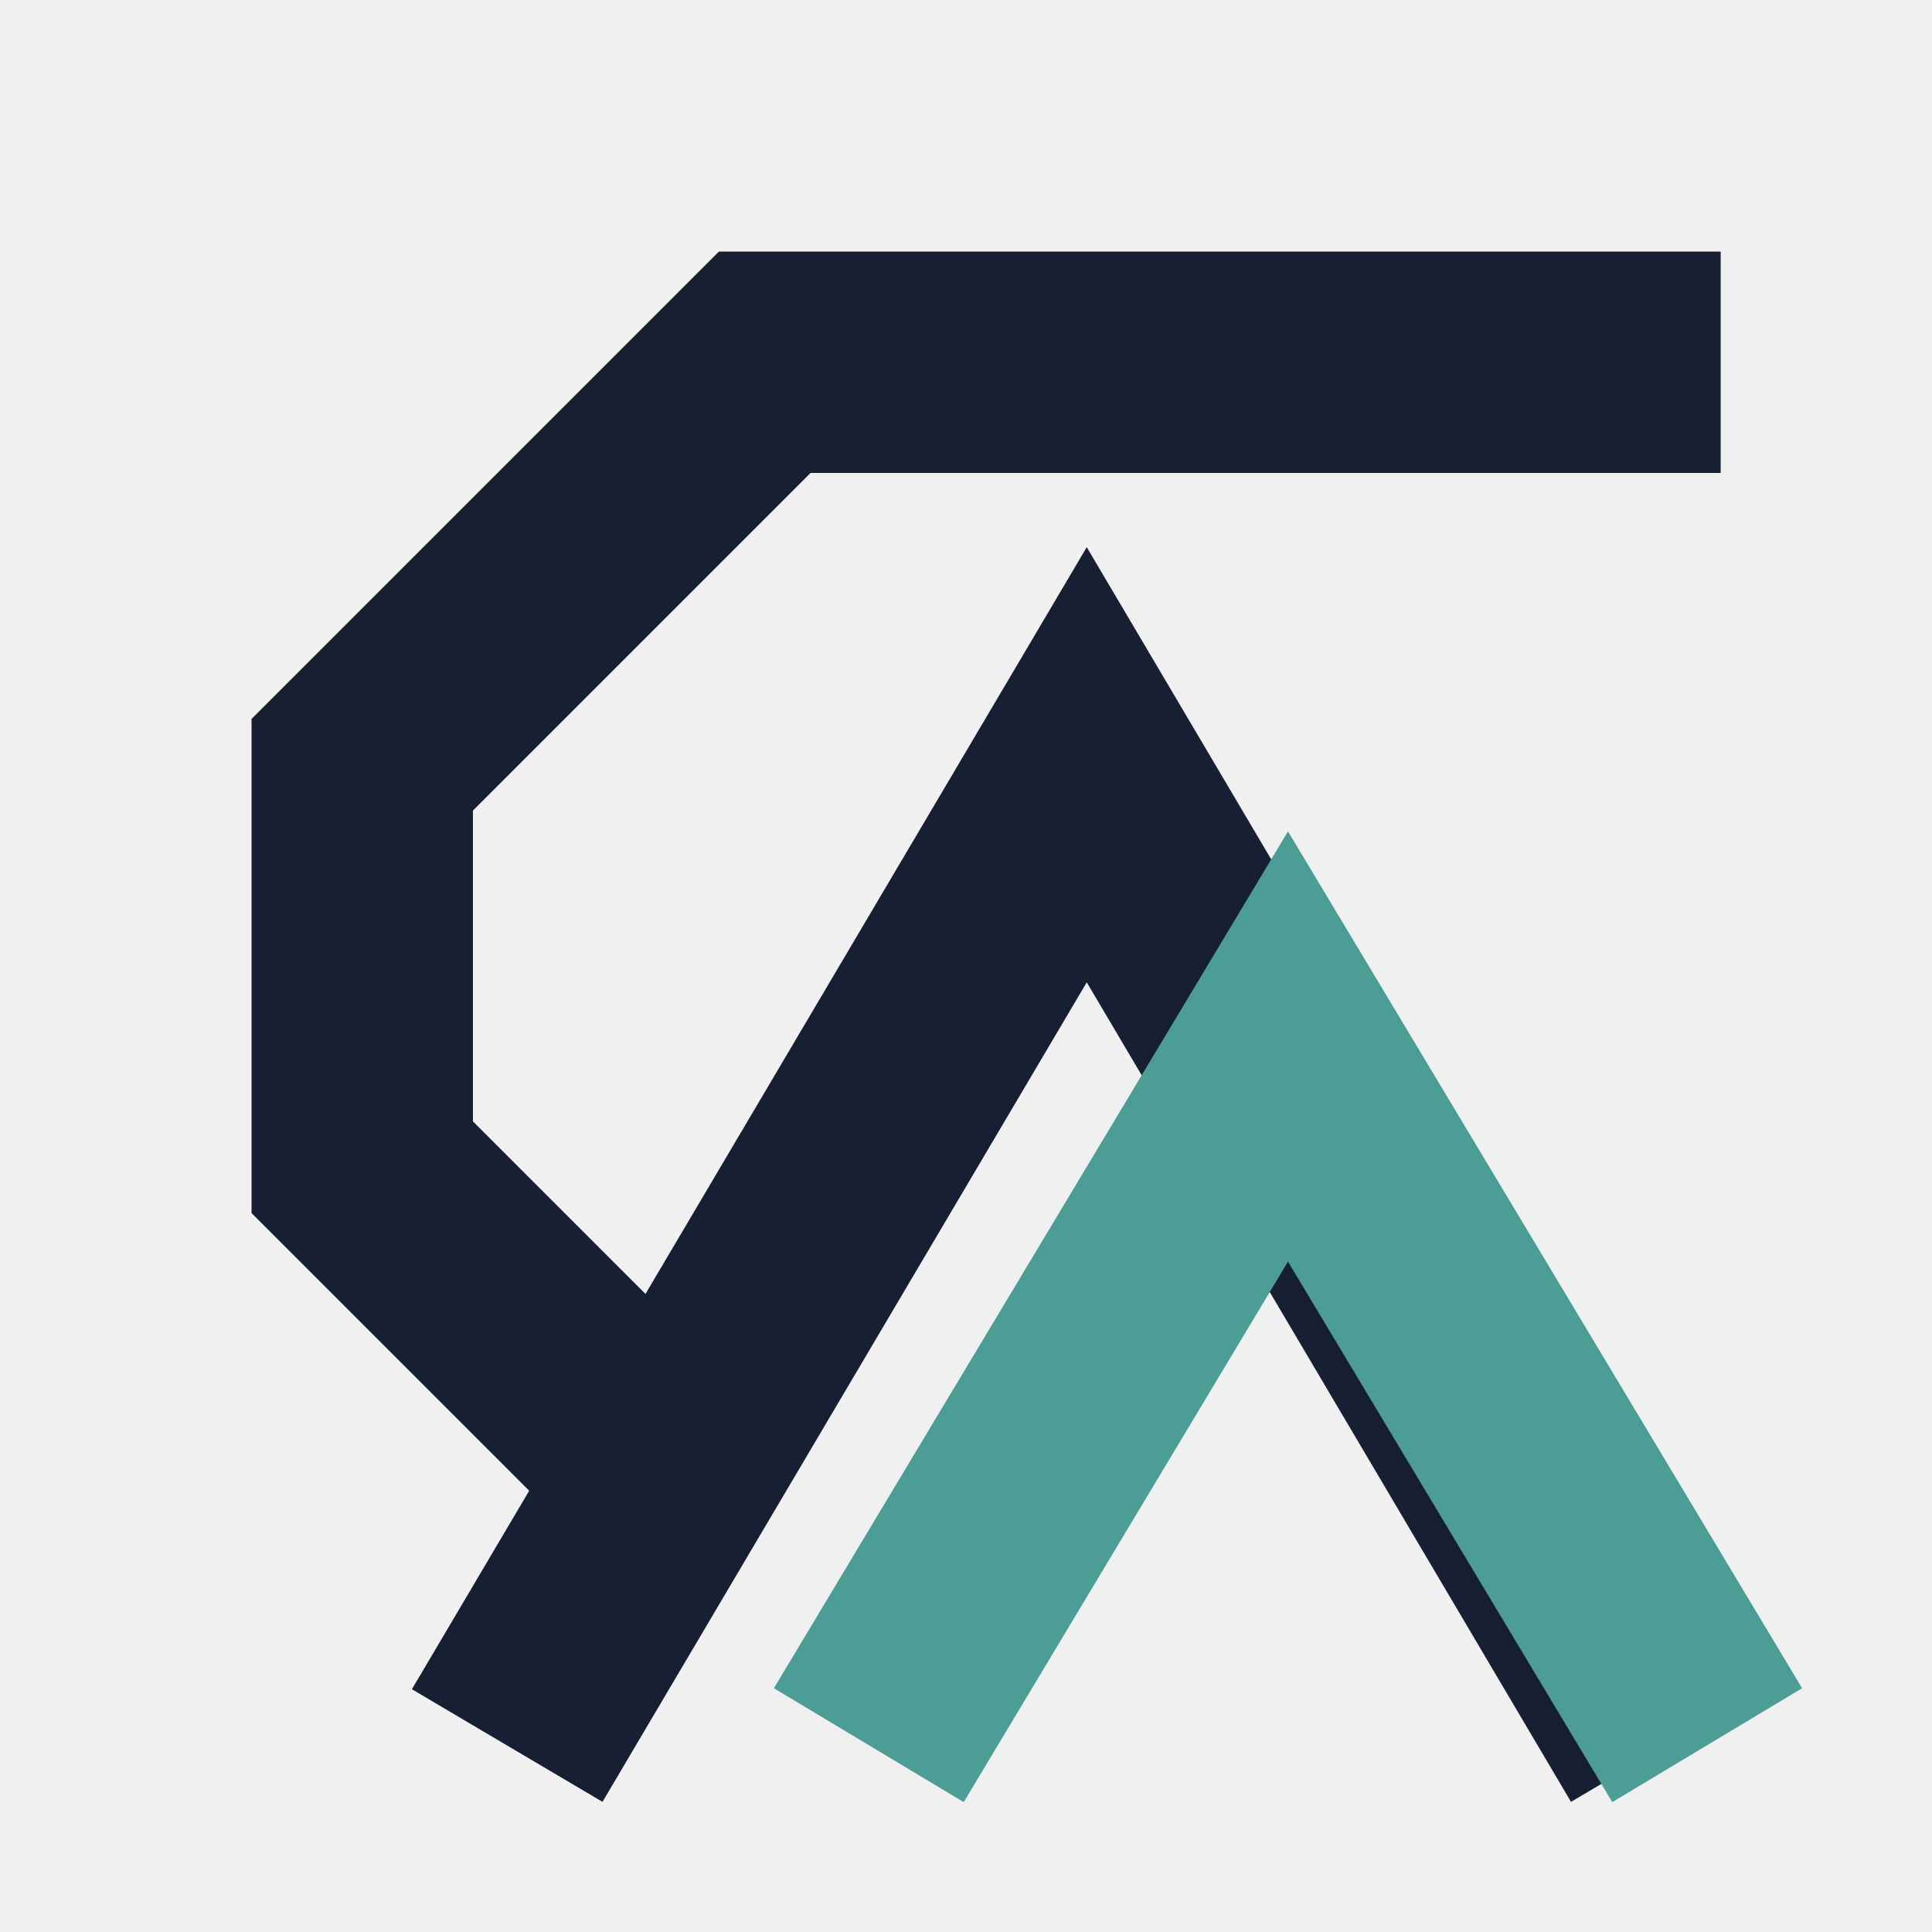
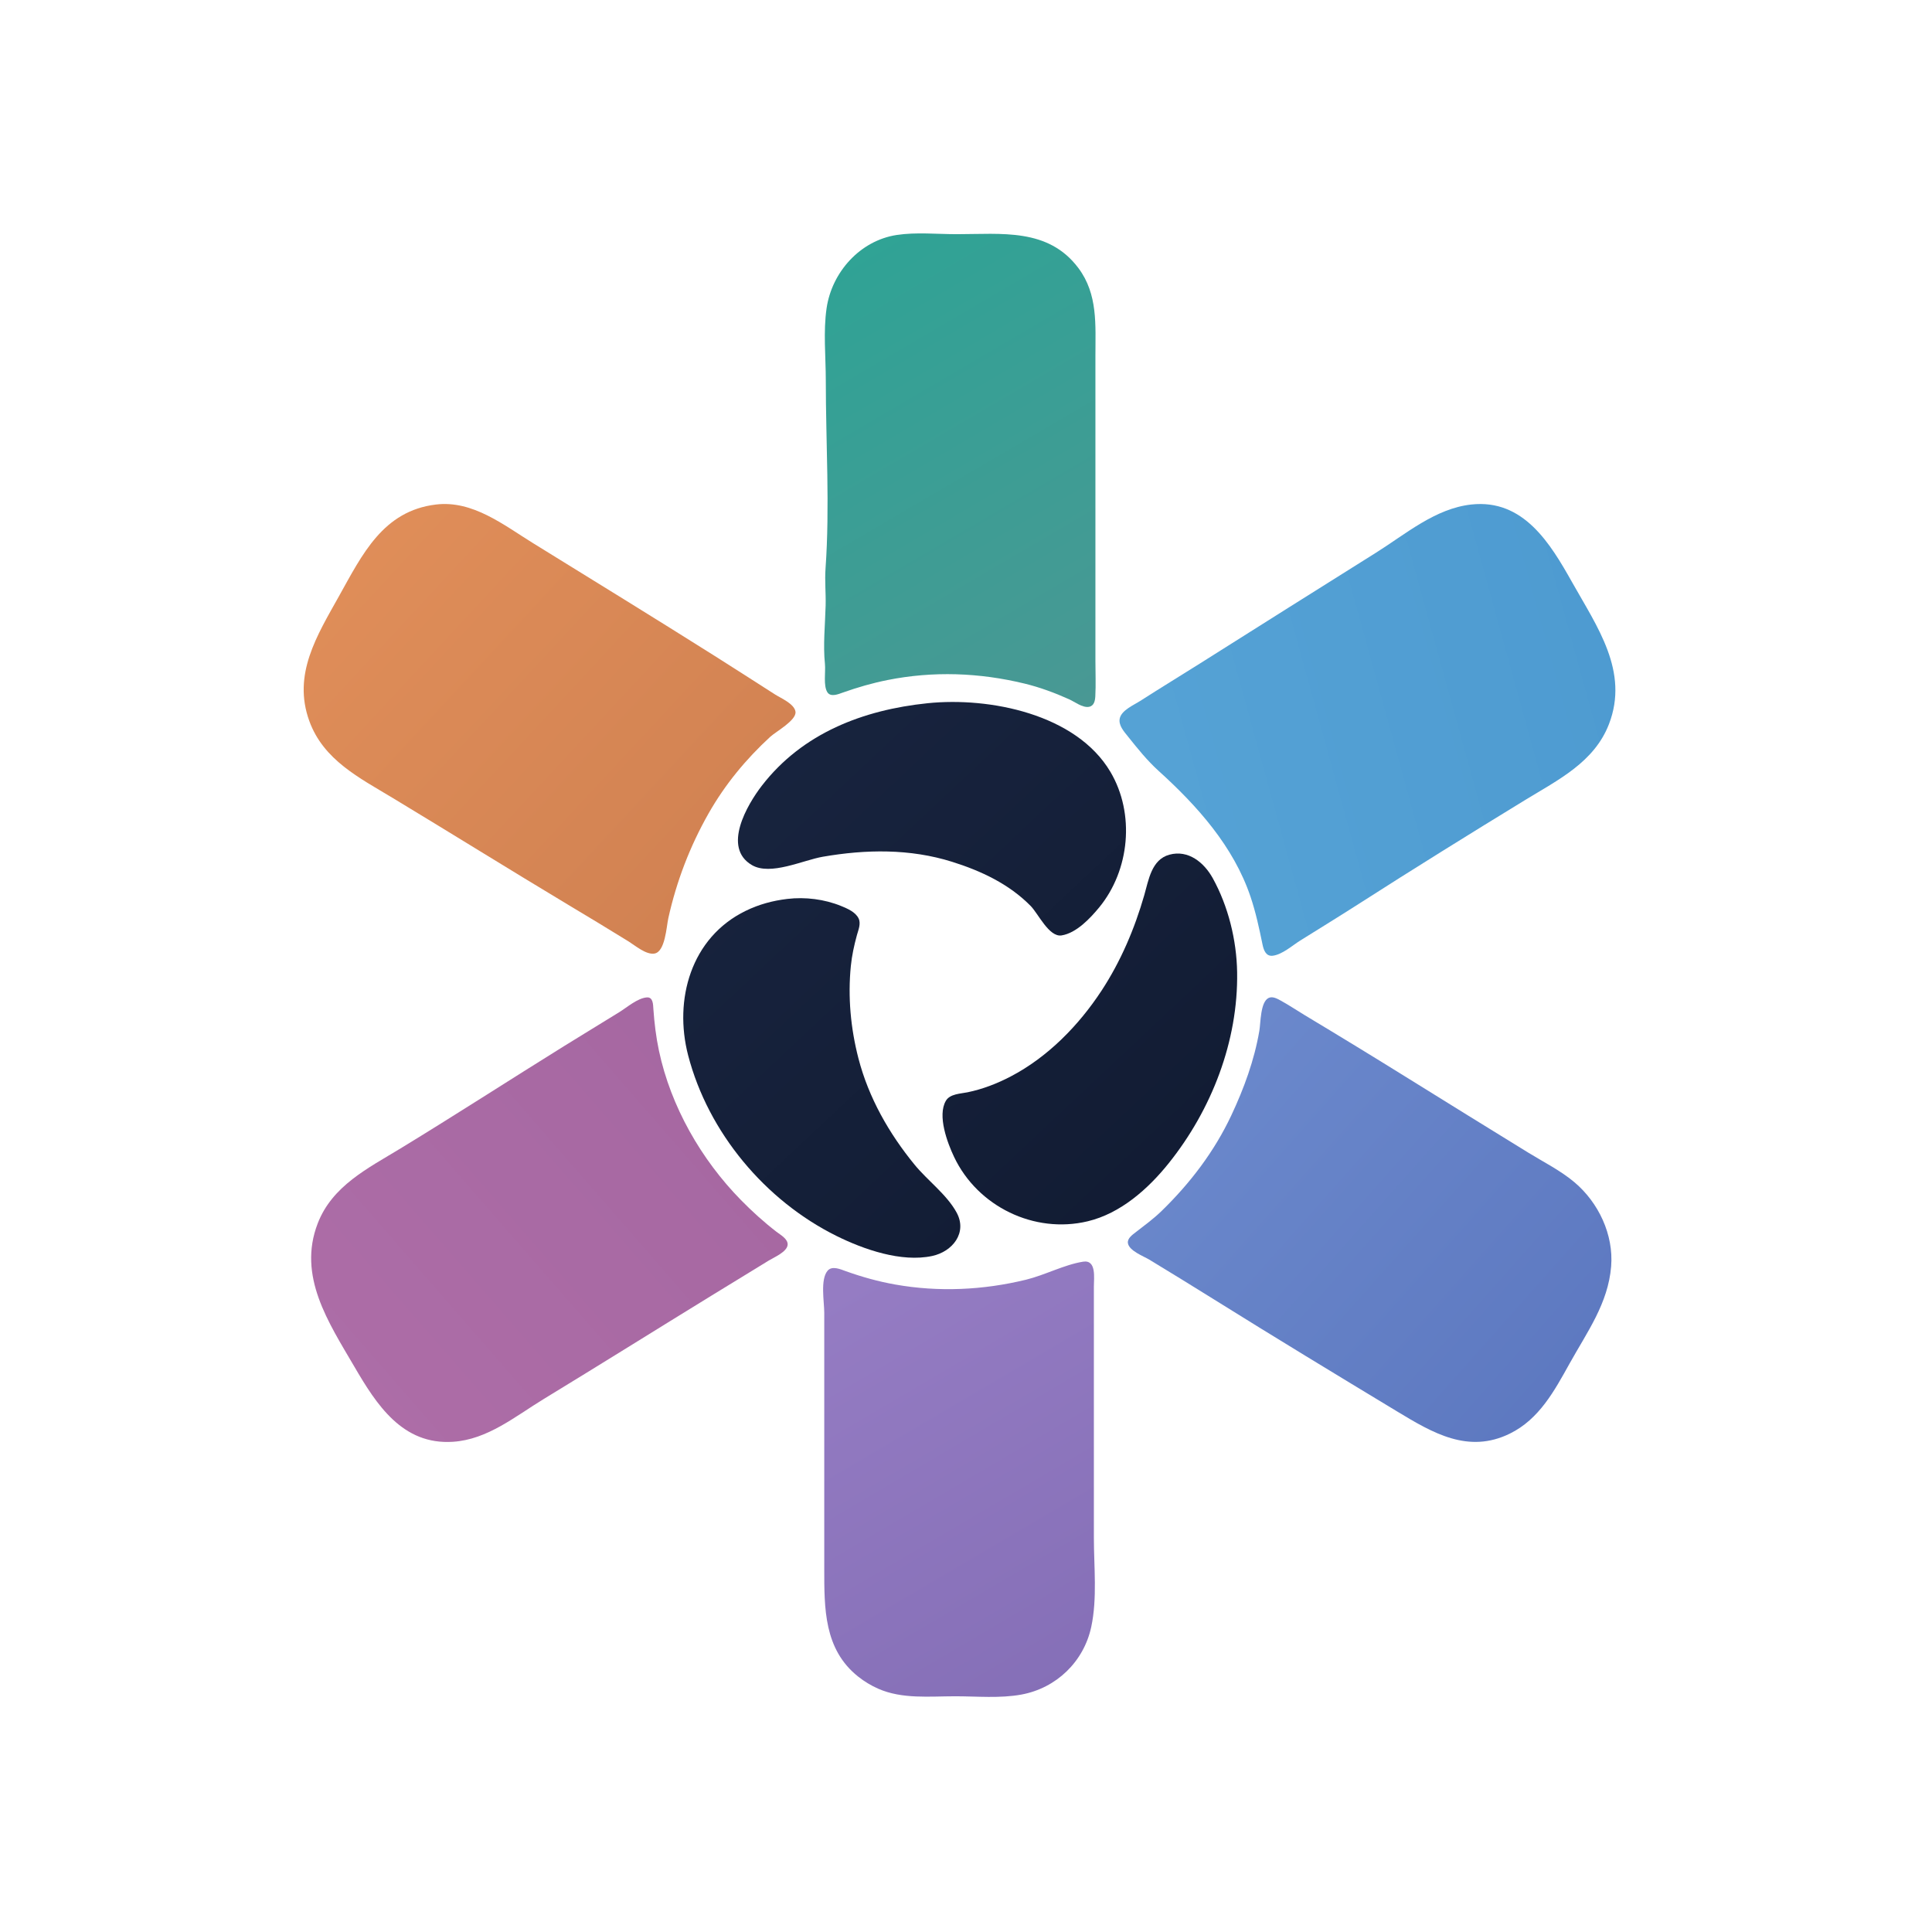
- <svg xmlns="http://www.w3.org/2000/svg" viewBox="0 0 48 48">
-   <path d="M40 9H19L9 19V29L15 35" fill="none" stroke="#172033" stroke-width="5.5" stroke-linecap="square" stroke-linejoin="miter" />
-   <path d="M14 41L27 19L40 41" fill="none" stroke="#172033" stroke-width="5.5" stroke-linecap="square" stroke-linejoin="miter" />
-   <path d="M23 41L32 26L41 41" fill="none" stroke="#4c9d96" stroke-width="5.5" stroke-linecap="square" stroke-linejoin="miter" />
+ <svg xmlns="http://www.w3.org/2000/svg" viewBox="0 0 1254 1254" role="img" aria-labelledby="title desc">
+   <defs>
+     <linearGradient id="teal" x1="520" y1="145" x2="690" y2="435" gradientUnits="userSpaceOnUse">
+       <stop offset="0" stop-color="#2fa395" />
+       <stop offset="1" stop-color="#499894" />
+     </linearGradient>
+     <linearGradient id="apricot" x1="205" y1="325" x2="485" y2="585" gradientUnits="userSpaceOnUse">
+       <stop offset="0" stop-color="#e08e59" />
+       <stop offset="1" stop-color="#cf8051" />
+     </linearGradient>
+     <linearGradient id="sky" x1="725" y1="445" x2="1015" y2="365" gradientUnits="userSpaceOnUse">
+       <stop offset="0" stop-color="#55a2d5" />
+       <stop offset="1" stop-color="#4e9bd1" />
+     </linearGradient>
+     <linearGradient id="cornflower" x1="735" y1="650" x2="1005" y2="890" gradientUnits="userSpaceOnUse">
+       <stop offset="0" stop-color="#6c8acd" />
+       <stop offset="1" stop-color="#5d78c0" />
+     </linearGradient>
+     <linearGradient id="lavender" x1="530" y1="815" x2="680" y2="1070" gradientUnits="userSpaceOnUse">
+       <stop offset="0" stop-color="#957cc3" />
+       <stop offset="1" stop-color="#856fb7" />
+     </linearGradient>
+     <linearGradient id="orchid" x1="205" y1="885" x2="475" y2="650" gradientUnits="userSpaceOnUse">
+       <stop offset="0" stop-color="#ad6da7" />
+       <stop offset="1" stop-color="#a567a1" />
+     </linearGradient>
+     <linearGradient id="navy" x1="455" y1="455" x2="765" y2="785" gradientUnits="userSpaceOnUse">
+       <stop offset="0" stop-color="#18243f" />
+       <stop offset="1" stop-color="#111b32" />
+     </linearGradient>
+   </defs>
+   <rect width="1254" height="1254" fill="#fff" />
+   <g transform="translate(19 20)" shape-rendering="geometricPrecision">
+     <path fill="url(#teal)" d="M563 132.522C539.26 136.155 520.964 156.598 517.522 180C515.289 195.179 517 211.672 517 227C517 267.357 519.682 308.752 516.829 349C516.253 357.135 517.1 364.913 516.893 373C516.571 385.564 515.159 398.464 516.447 411C516.96 415.998 515.282 424.994 518.009 429.292C520.154 432.674 525.095 430.574 528.001 429.542C537.534 426.159 547.069 423.388 557 421.405C586.71 415.473 616.601 416.562 646 423.693C655.918 426.099 665.702 429.72 675 433.915C678.598 435.539 683.605 439.482 687.753 438.792C691.117 438.232 691.771 434.871 691.929 431.975C692.344 424.355 692 416.631 692 409V313V211C692 190.95 693.689 171.013 680.959 154C661.372 127.824 630.945 132 602 132C589.275 132 575.596 130.594 563 132.522Z" />
+     <path fill="url(#apricot)" d="M264 307.466C229.64 311.583 216.163 339.842 201 367C186.702 392.609 170.787 417.777 181.77 448C190.981 473.344 214.302 484.889 236 497.995C274.08 520.996 311.854 544.505 350 567.4C363.039 575.226 376.079 583.046 389 591.066C393.32 593.747 400.321 599.837 405.79 598.924C412.776 597.758 413.559 581.514 414.78 576C420.08 552.068 428.8 529.318 440.897 508C451.525 489.271 465.165 472.733 481 458.18C484.582 454.888 498.084 447.515 497.324 441.943C496.628 436.833 487.835 433.165 484 430.716C471.001 422.416 458.045 414.043 445 405.815C405.83 381.109 366.393 356.896 327 332.554C307.927 320.768 287.817 304.612 264 307.466Z" />
+     <path fill="url(#sky)" d="M936 307.459C912.6 310.007 893.39 326.663 874 338.81C835.951 362.646 797.971 386.595 760 410.554C747.026 418.74 733.909 426.713 721 435C716.879 437.646 708.965 440.97 707.8 446.29C706.825 450.742 710.541 454.811 713.093 458C719.409 465.894 725.486 473.536 733.001 480.342C758.121 503.089 781.664 529.383 792.661 562C796.111 572.234 798.279 582.439 800.449 592.986C801.177 596.52 802.591 600.867 807.07 600.335C813.258 599.601 819.843 593.658 825 590.436C837.673 582.52 850.42 574.707 863 566.643C898.701 543.756 934.816 521.335 971 499.217C992.321 486.184 1015.79 474.732 1025.33 450C1038.52 415.797 1017.59 386.745 1001.45 358C987.263 332.74 969.84 303.774 936 307.459Z" />
+     <path fill="url(#orchid)" d="M400.753 627.391C394.708 627.923 388.01 633.826 383 636.934C371.03 644.359 358.964 651.631 347 659.066C311.608 681.061 276.583 703.718 241 725.392C219.898 738.246 196.712 749.587 187.246 774C173.967 808.251 194.257 838.383 210.971 867C225.414 891.73 242.204 917.961 275 915.819C297.5 914.349 315.413 899.31 334 888C370.461 865.814 406.632 843.165 443 820.83L480 798.17C483.377 796.093 491.891 792.559 492.231 787.931C492.508 784.153 487.516 781.472 484.989 779.521C476.797 773.196 469.274 766.377 462.019 759C436.179 732.727 416.39 698.199 408.707 662C406.824 653.127 405.732 644.054 405.095 635.011C404.888 632.075 404.996 627.018 400.753 627.391Z" />
+     <path fill="url(#cornflower)" d="M804.416 627.74C799.031 630.344 799.298 643.818 798.413 649C795.143 668.156 788.428 686.462 780.182 704C769.168 727.423 753.489 747.983 735 765.963C729.704 771.113 723.888 775.352 718.072 779.864C716.032 781.446 712.688 783.775 713.084 786.791C713.751 791.859 723.189 795.298 727 797.61C741.048 806.134 755.063 814.733 769 823.436C808.426 848.054 848.219 872.189 888 896.228C911.002 910.128 934.046 923.75 961 910.511C980.058 901.15 989.9 882.754 999.779 865C1011.15 844.564 1024.78 826.018 1026.74 802C1028.43 781.376 1018.55 760.578 1003 747.429C993.997 739.82 983.013 734.323 973 728.17C946.956 712.167 920.963 696.068 895 679.934C872.776 666.123 850.437 652.465 828 639C822.668 635.801 817.465 632.257 812.001 629.294C809.831 628.117 806.911 626.533 804.416 627.74Z" />
+     <path fill="url(#lavender)" d="M683.966 798.919C671.628 800.908 659.294 807.593 647 810.599C619.175 817.402 590.221 818.748 562 813.73C550.999 811.773 540.507 808.835 530 805.083C526.612 803.874 521.143 801.36 518.206 804.742C513.291 810.404 516 824.969 516 832V906V998C516 1023.81 515.72 1050.53 538.009 1068.23C541.992 1071.39 546.348 1074.02 551 1076.08C566.562 1082.95 584.407 1081 601 1081C615.093 1081 630.096 1082.45 644 1079.88C666.666 1075.69 684.432 1058.55 689.289 1036C693.284 1017.45 691 996.891 691 978V872V815C691 809.547 692.8 797.495 683.966 798.919Z" />
+     <path fill="url(#navy)" d="M583 436.446C541.362 440.758 501.888 455.768 475.467 490C466.079 502.164 449.589 530.122 469.048 541.504C481.115 548.562 502.227 538.306 515 536.094C543.016 531.241 571.59 530.763 599 539.371C617.873 545.297 635.905 553.761 649.962 568.02C654.917 573.046 661.901 588.41 670.023 587.15C679.577 585.668 688.611 576.06 694.423 569C714.314 544.837 717.786 508.126 701.74 481C679.57 443.521 623.394 432.264 583 436.446Z" />
+     <path fill="url(#navy)" d="M740.002 534.754C728.417 537.924 726.55 551.124 723.713 561C717.463 582.757 708.42 604.03 695.978 623C681.176 645.568 661.097 666.127 637 678.707C628.134 683.335 618.816 686.942 609 688.968C604.443 689.909 597.6 689.952 594.942 694.477C589.265 704.141 595.97 721.904 600.302 731C615.598 763.125 652.304 780.997 687 772.698C708.335 767.595 726.211 751.706 739.594 735C767.397 700.293 784.714 655.778 783.981 611C783.64 590.2 778.228 568.22 768.158 550C762.541 539.839 752.291 531.392 740.002 534.754Z" />
+     <path fill="url(#navy)" d="M492 563.465C482.509 564.604 473.613 567.003 465 571.2C429.374 588.559 418.272 628.94 427.652 665C440.709 715.2 477.763 759.351 524 782.243C541.665 790.988 566.018 799.483 586 795.227C599.277 792.4 609.048 780.106 601.894 767C595.506 755.297 583.099 746.315 574.654 736C558.047 715.717 544.792 692.497 538.195 667C533.128 647.419 531.256 627.097 533.254 607C533.925 600.257 535.397 593.528 537.184 587C538.092 583.686 539.904 579.595 538.333 576.218C536.371 571.999 531.05 569.734 527 568.077C516.146 563.634 503.634 562.07 492 563.465Z" />
+   </g>
</svg>
